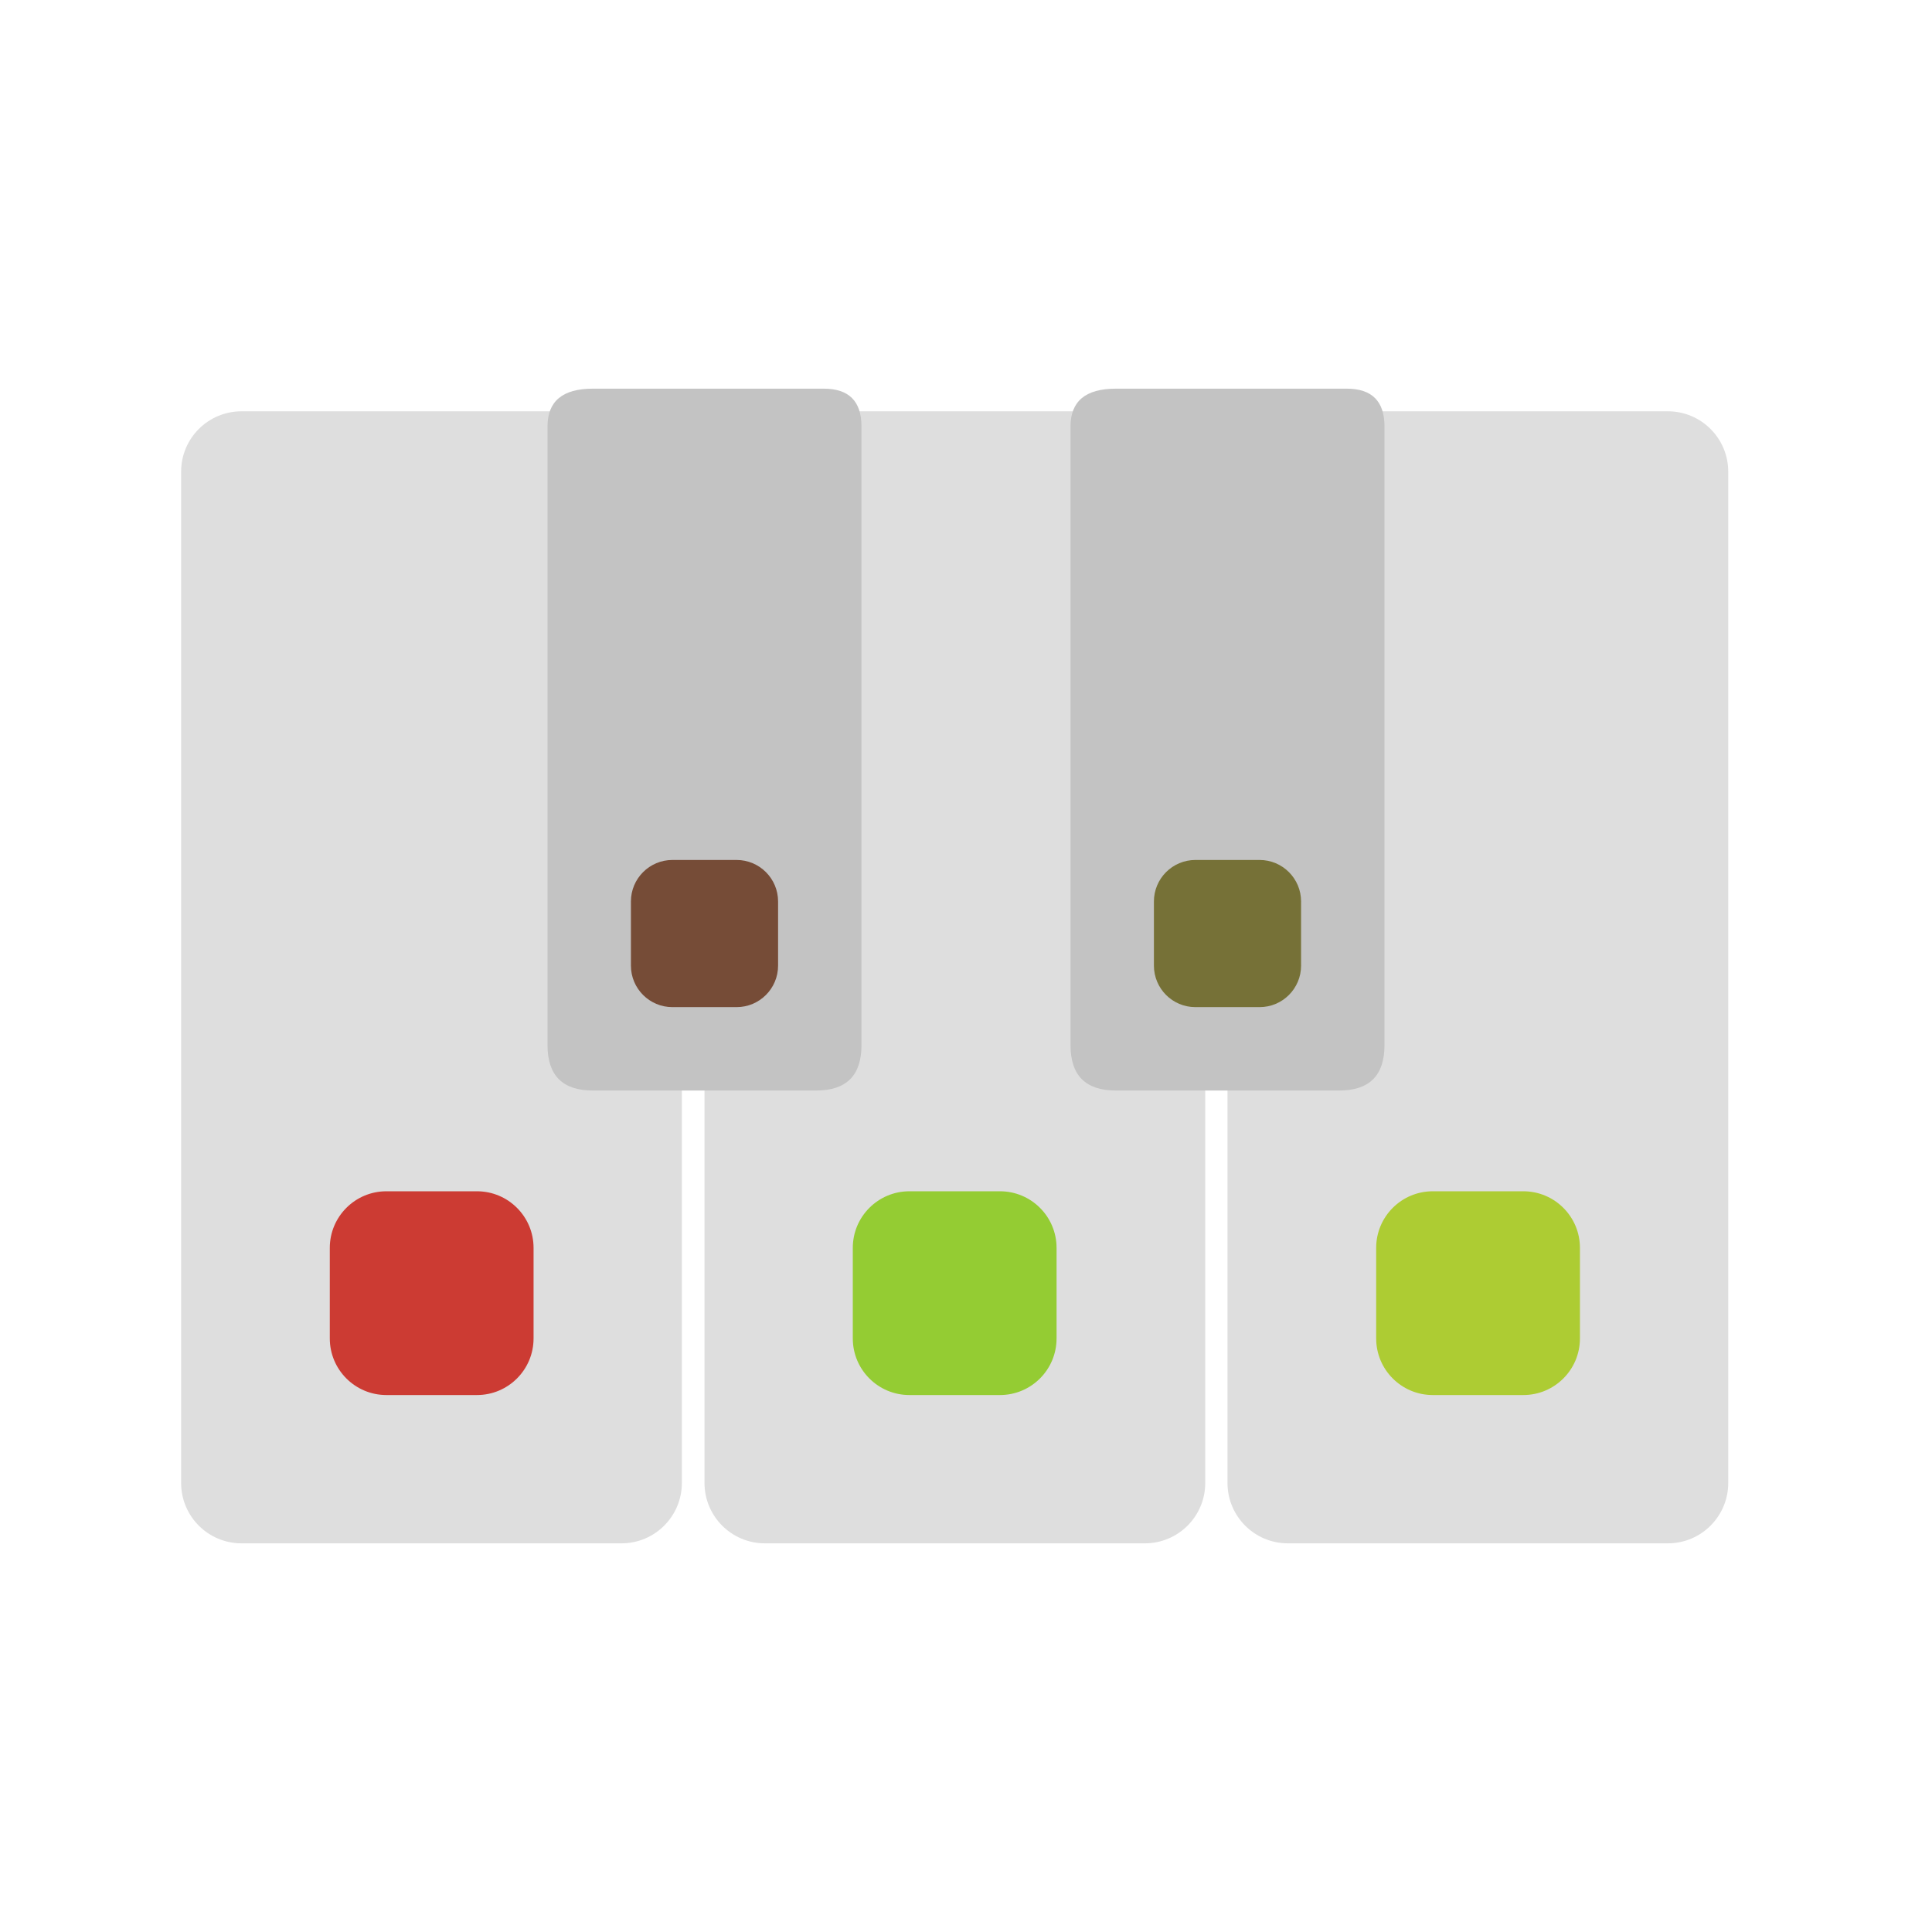
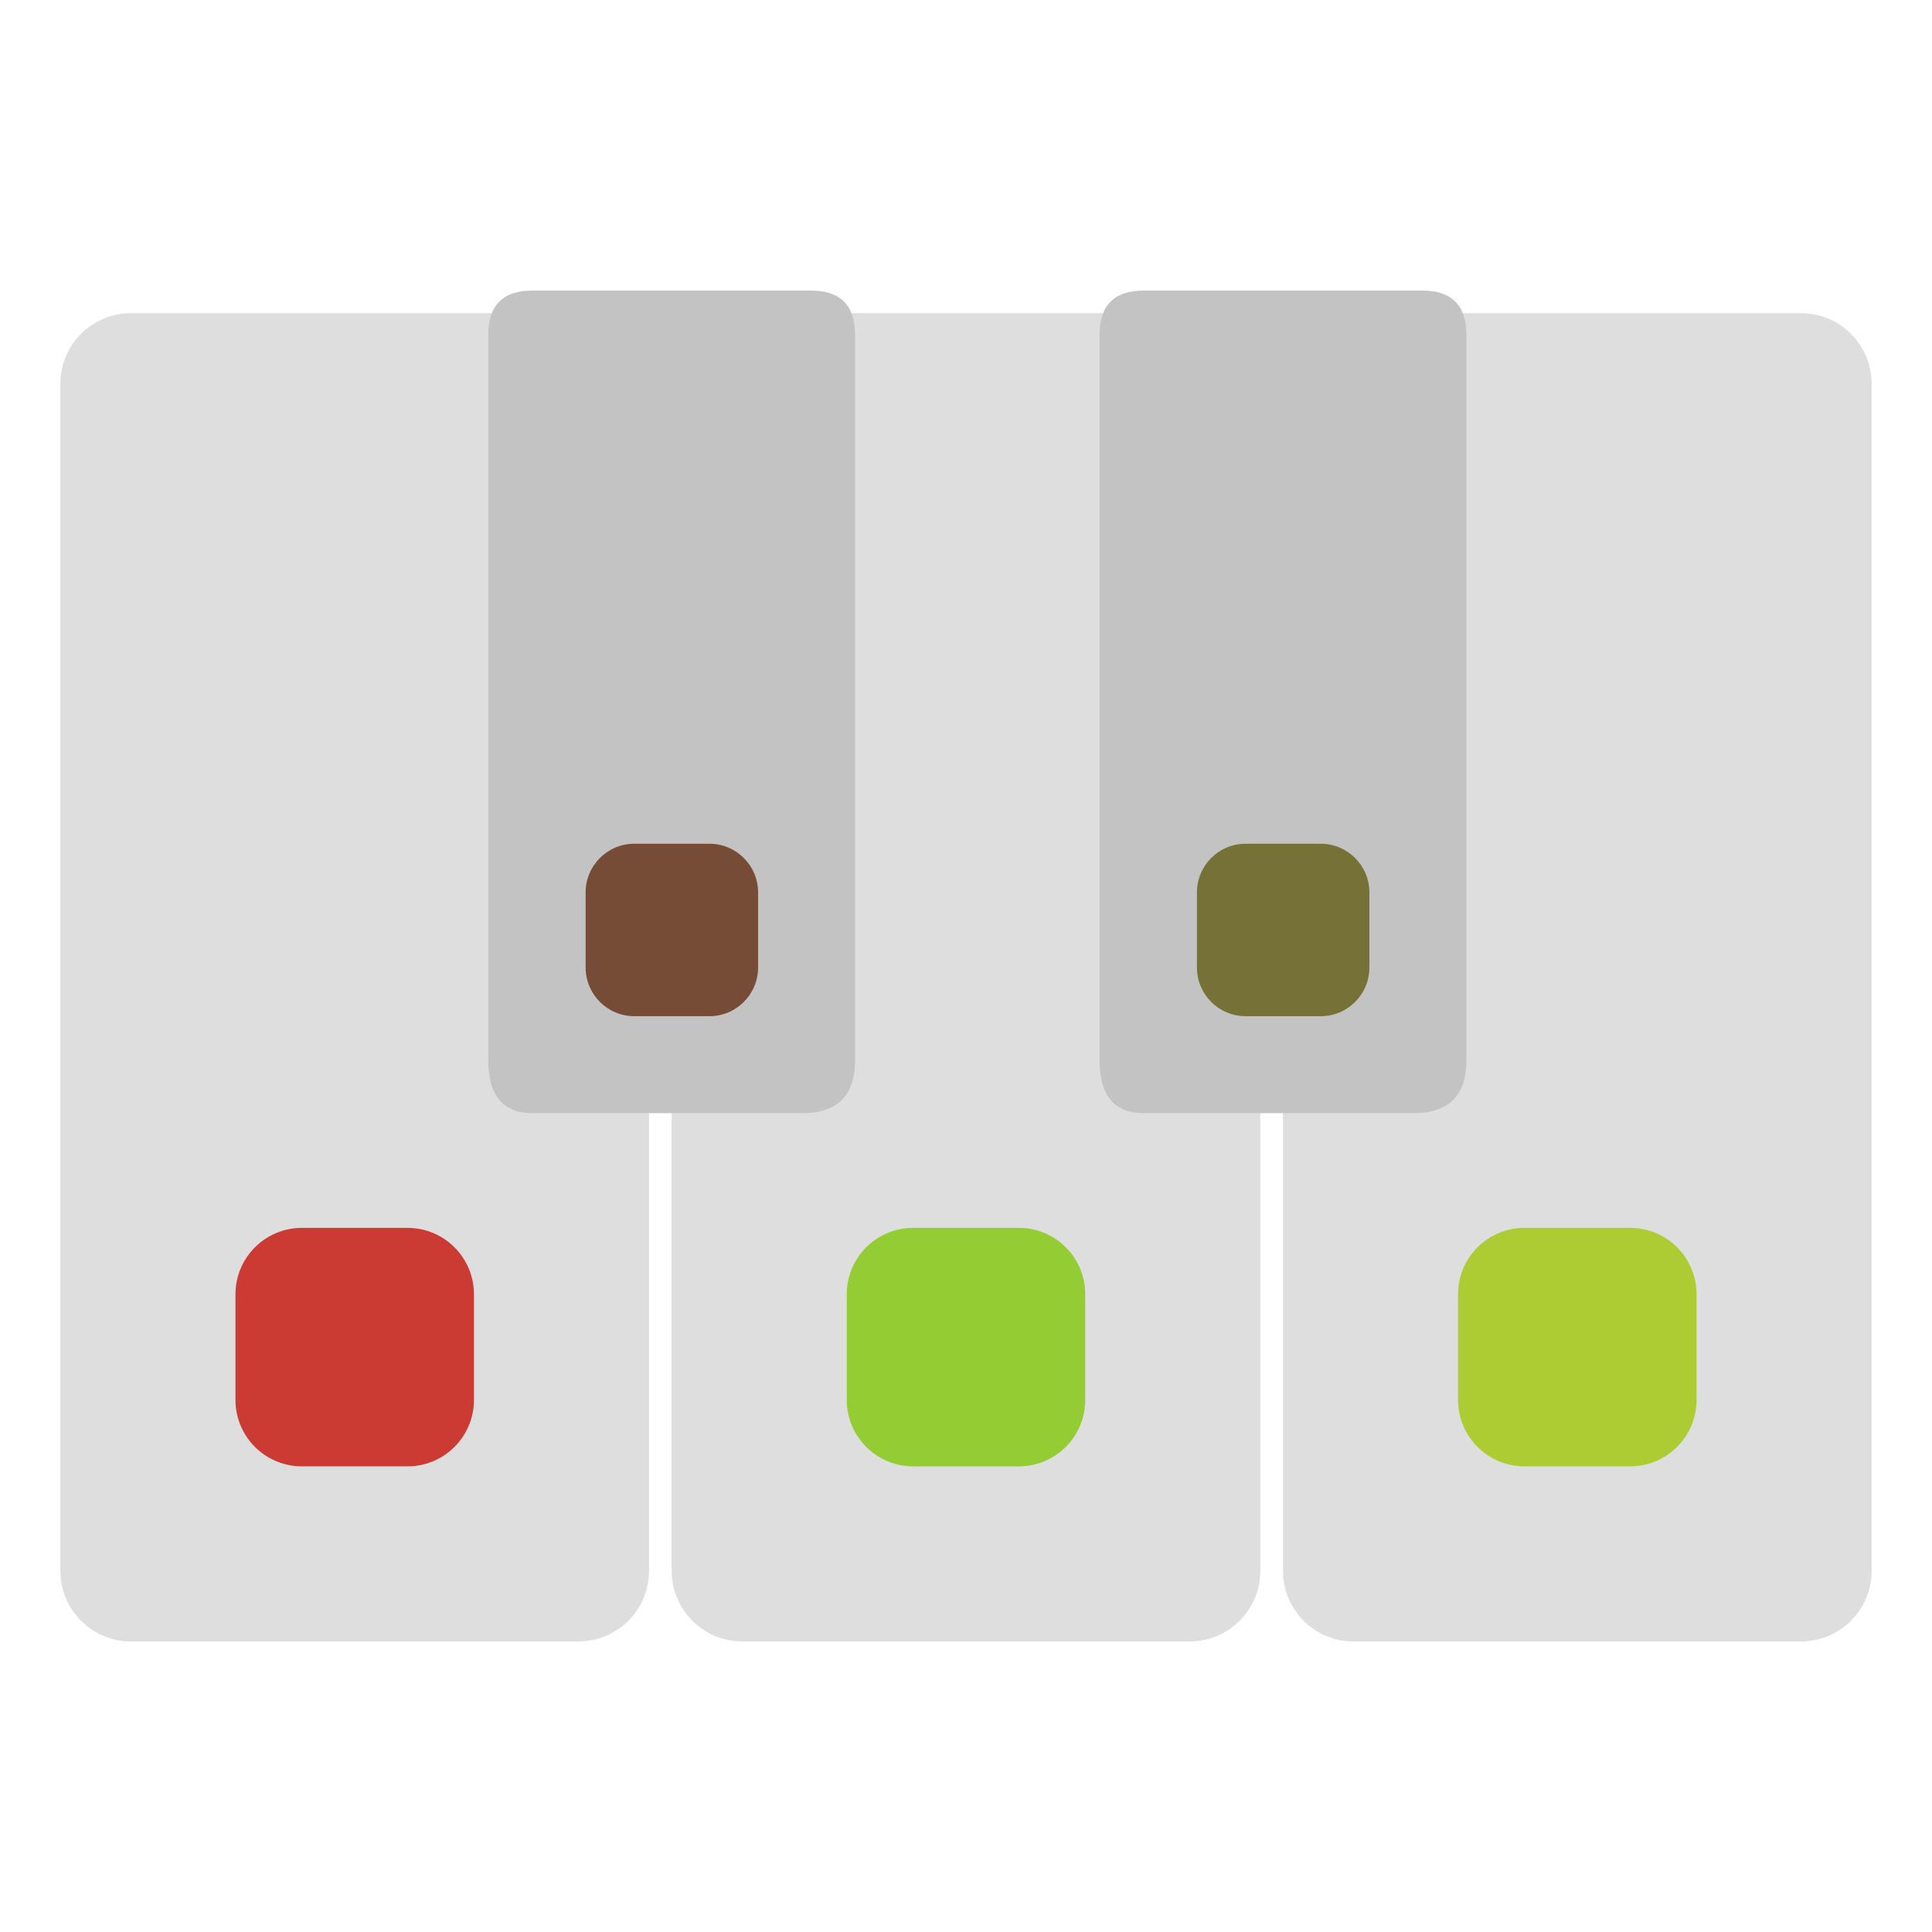
<svg xmlns="http://www.w3.org/2000/svg" width="512" height="512" viewBox="0 0 512 512">
-   <rect x="48" y="109" width="132.7" height="300" rx="16" fill="#dedede" />
-   <rect x="186.7" y="109" width="132.7" height="300" rx="16" fill="#dedede" />
-   <rect x="325.3" y="109" width="132.7" height="300" rx="16" fill="#dedede" />
-   <path d="M157.1 103 H218.3 Q228.3 103 228.3 113 V277 Q228.3 289 216.3 289 H157.1 Q145.1 289 145.1 277 V113 Q145.1 103 157.1 103 Z" fill="#c3c3c3" />
-   <path d="M295.7 103 H356.9 Q366.9 103 366.9 113 V277 Q366.9 289 354.9 289 H295.7 Q283.7 289 283.7 277 V113 Q283.7 103 295.7 103 Z" fill="#c3c3c3" />
-   <rect x="87.4" y="315.7" width="54" height="54" rx="15" fill="#cc3b33" />
-   <rect x="226" y="315.7" width="54" height="54" rx="15" fill="#94cc33" />
-   <rect x="364.7" y="315.7" width="54" height="54" rx="15" fill="#adcc33" />
-   <rect x="167.2" y="227.9" width="39" height="39" rx="11" fill="#764c37" />
-   <rect x="305.8" y="227.9" width="39" height="39" rx="11" fill="#767137" />
+   <rect x="16" y="83" width="156" height="352" rx="18.7" fill="#dedede" />
+   <rect x="178" y="83" width="156" height="352" rx="18.7" fill="#dedede" />
+   <rect x="340" y="83" width="156" height="352" rx="18.7" fill="#dedede" />
+   <path d="M141.1 77 H214.9 Q226.6 77 226.6 88.7 V281 Q226.6 295 212.6 295 H141.1 Q129.4 295 129.4 281 V88.7 Q129.4 77 141.1 77 Z" fill="#c3c3c3" />
+   <path d="M303.1 77 H376.9 Q388.6 77 388.6 88.7 V281 Q388.6 295 374.6 295 H303.1 Q291.4 295 291.4 281 V88.7 Q291.4 77 303.1 77 Z" fill="#c3c3c3" />
+   <rect x="62.4" y="325.4" width="63.2" height="63.2" rx="17.6" fill="#cc3b33" />
+   <rect x="224.4" y="325.4" width="63.2" height="63.2" rx="17.6" fill="#94cc33" />
+   <rect x="386.4" y="325.4" width="63.2" height="63.2" rx="17.6" fill="#adcc33" />
+   <rect x="155.2" y="223.6" width="45.7" height="45.7" rx="12.9" fill="#764c37" />
+   <rect x="317.2" y="223.6" width="45.7" height="45.7" rx="12.9" fill="#767137" />
</svg>
